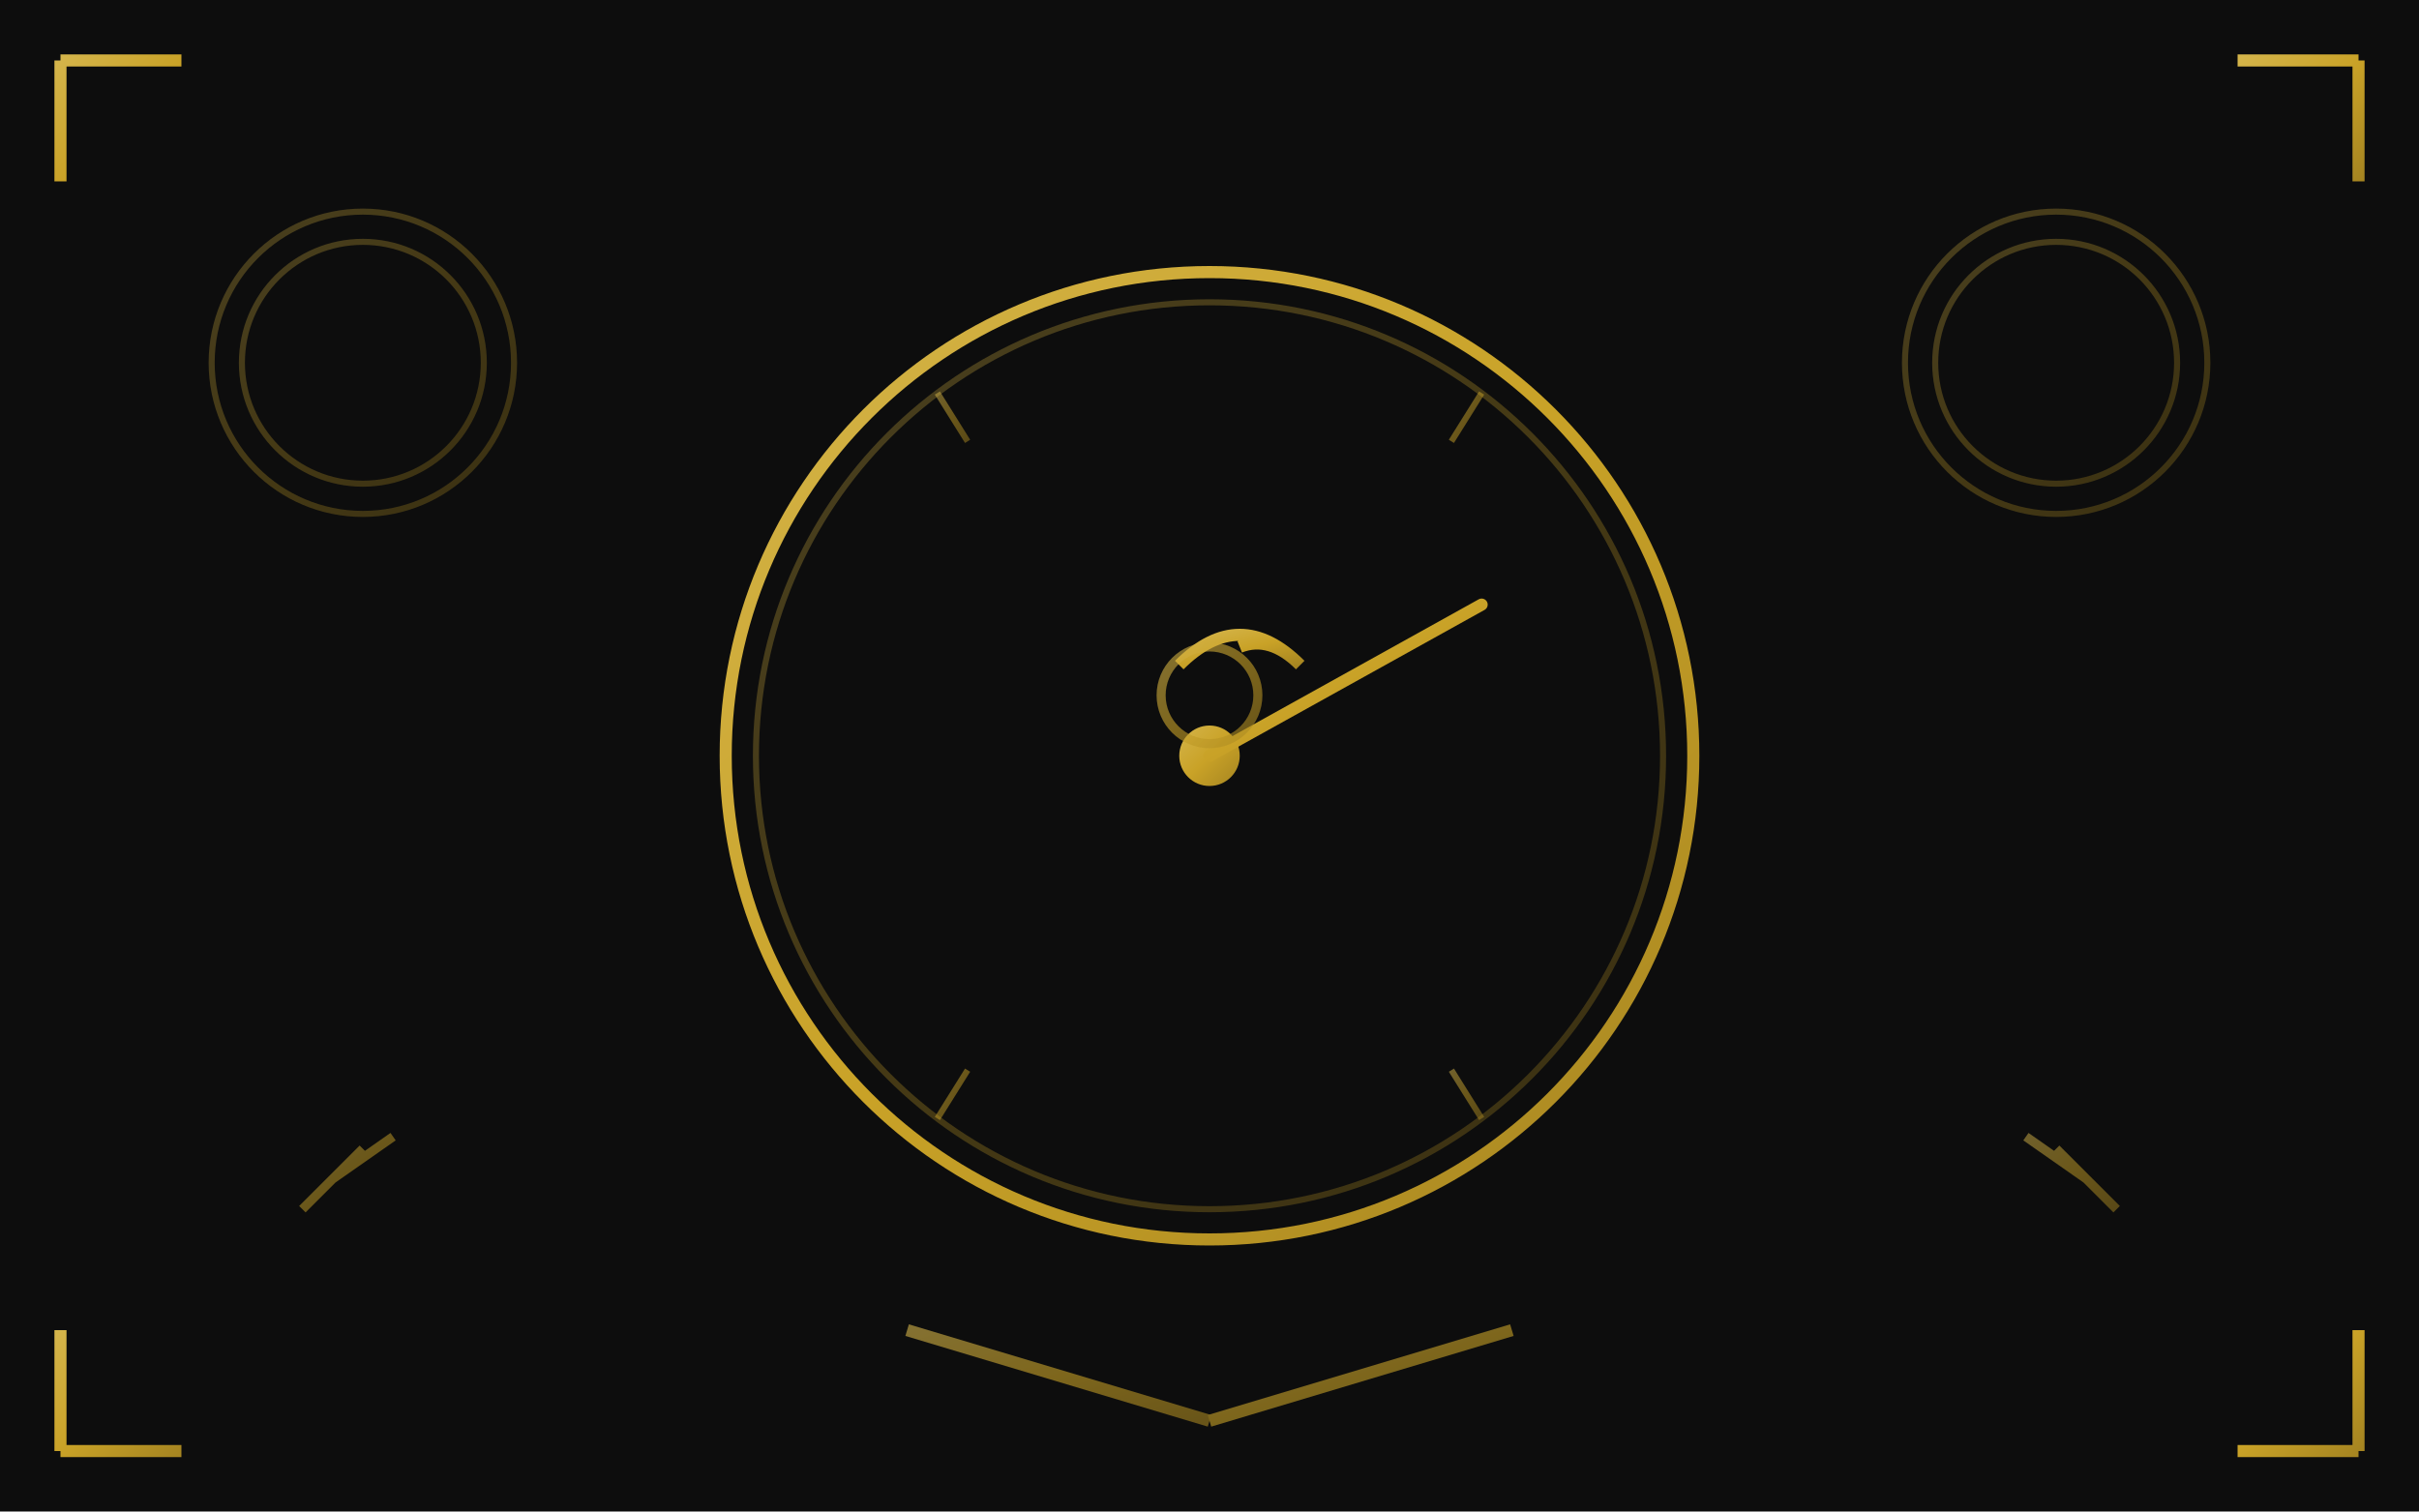
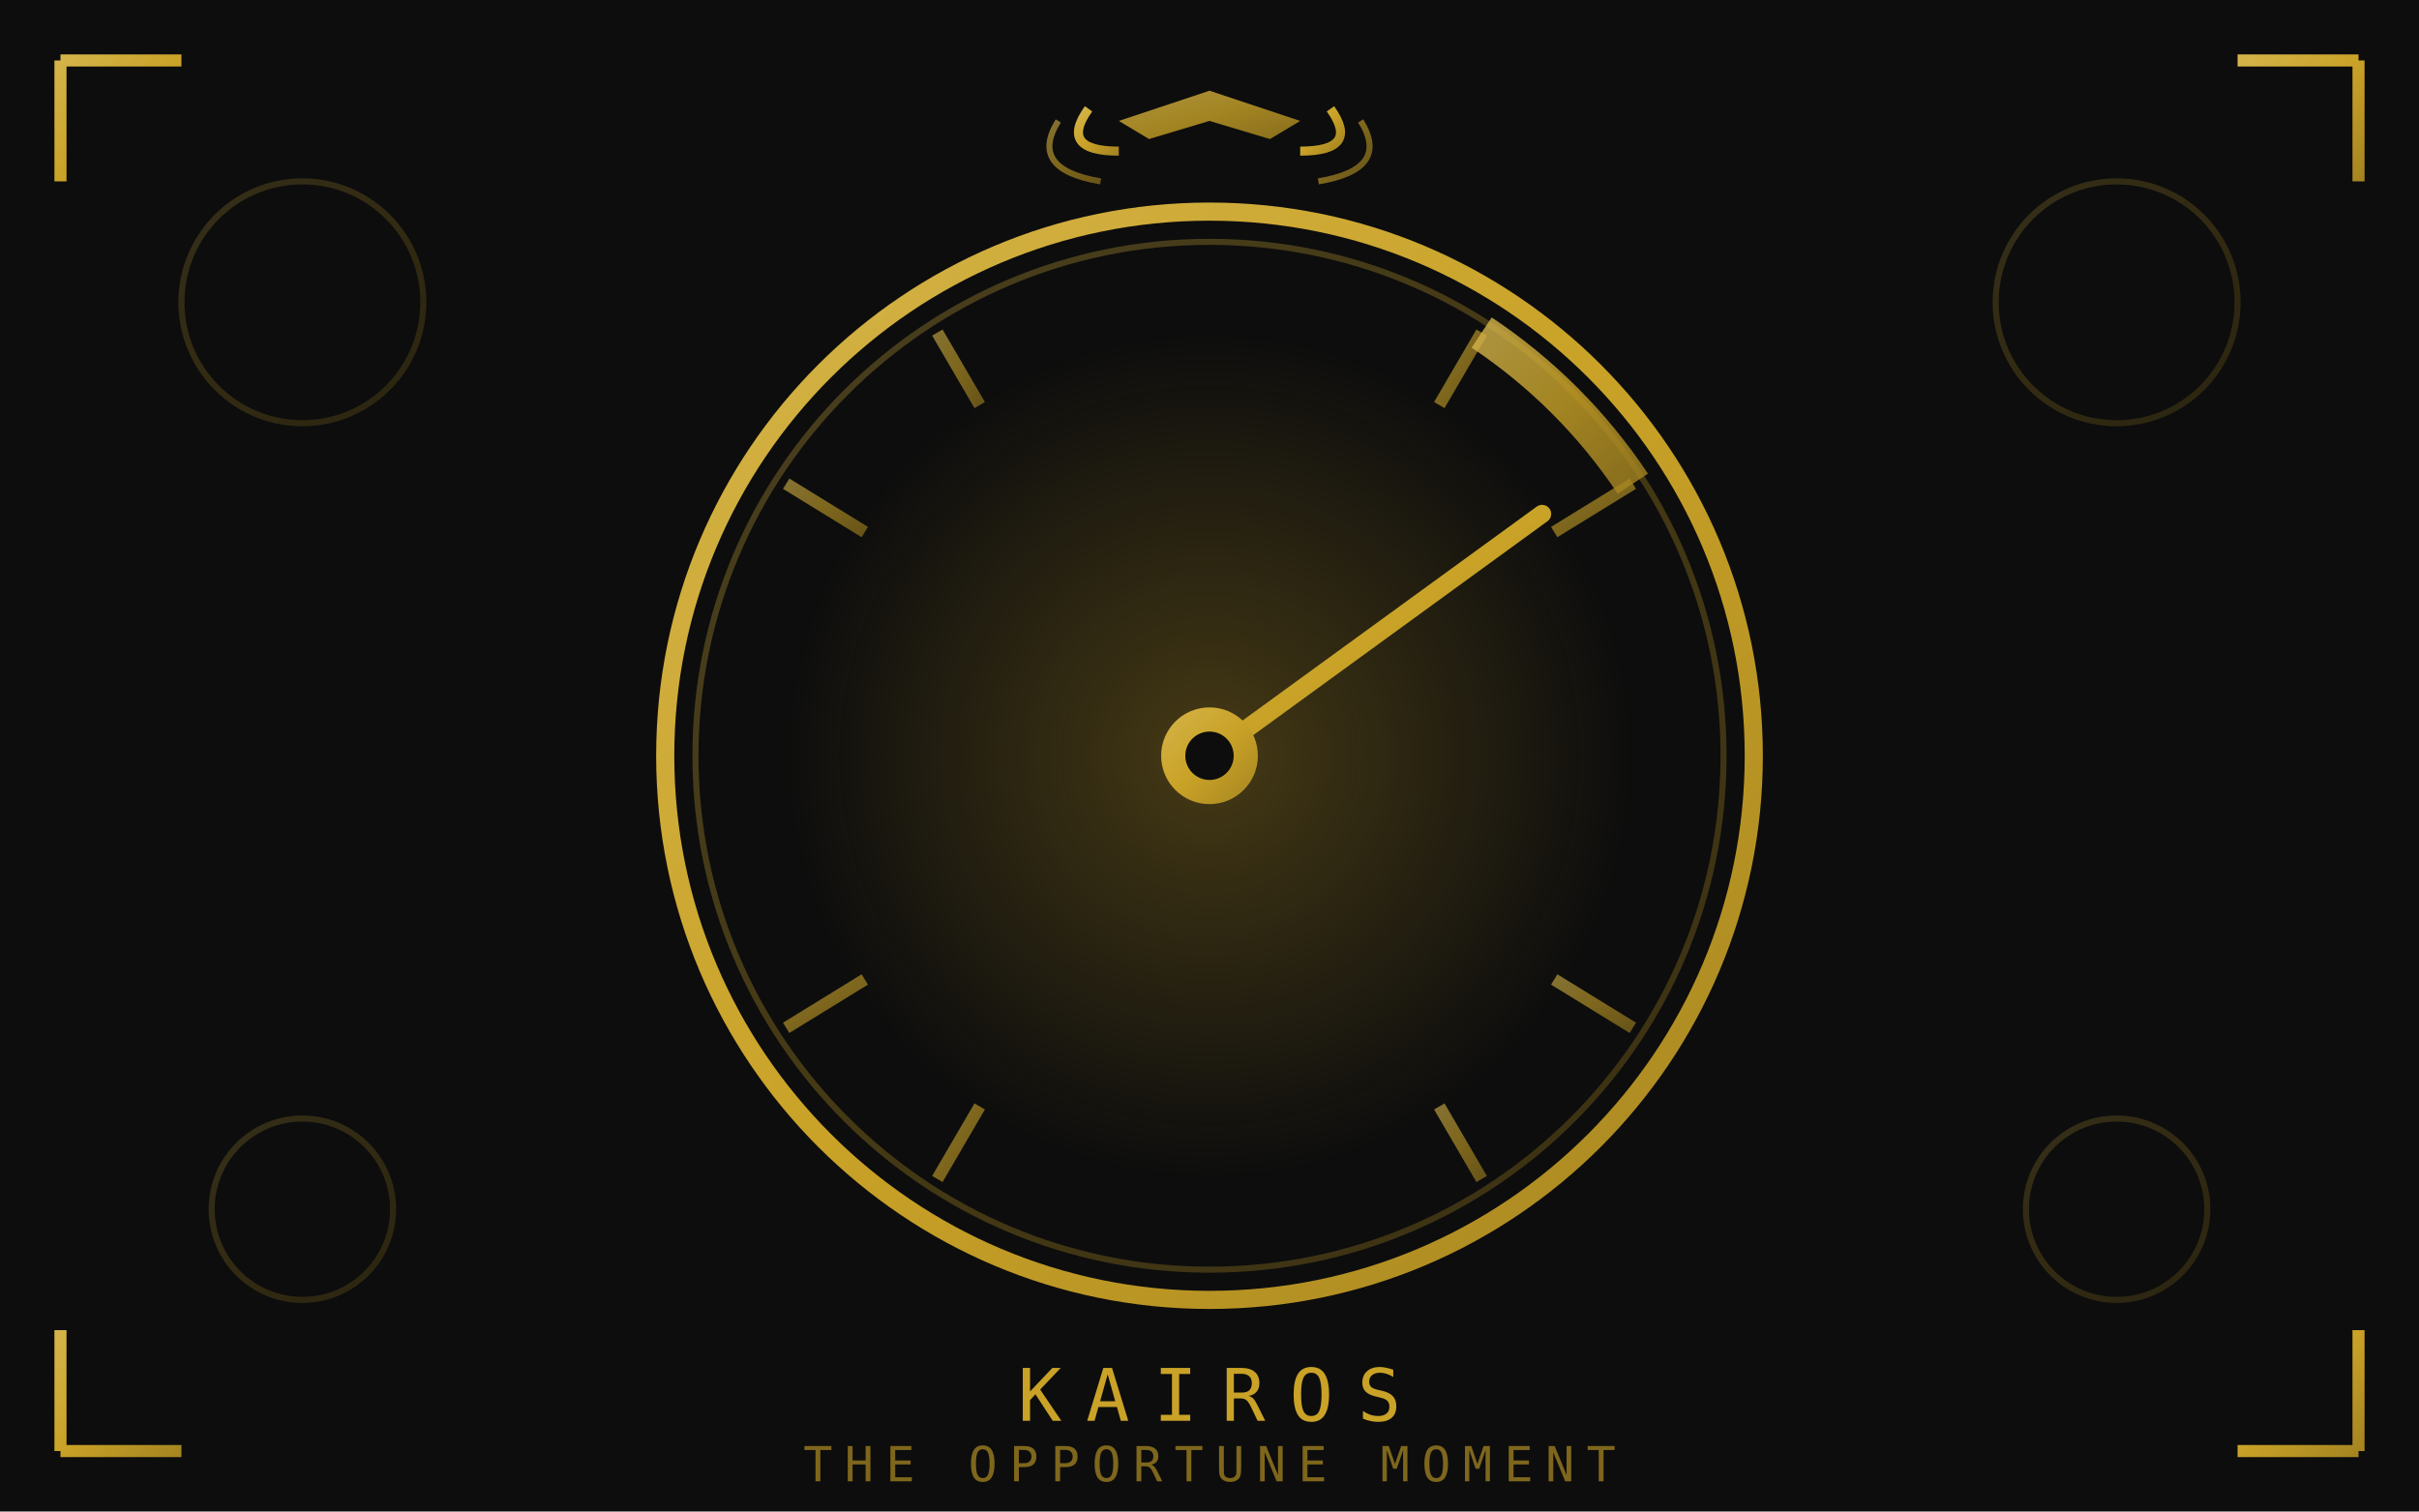
<svg xmlns="http://www.w3.org/2000/svg" viewBox="0 0 400 250" fill="none">
  <defs>
    <linearGradient id="gold4" x1="0%" y1="0%" x2="100%" y2="100%">
      <stop offset="0%" stop-color="#d4b44a" />
      <stop offset="50%" stop-color="#c9a227" />
      <stop offset="100%" stop-color="#a68521" />
    </linearGradient>
+     <radialGradient id="glow4" cx="50%" cy="50%" r="50%">
+       <stop offset="0%" stop-color="#c9a227" stop-opacity="0.3" />
+       <stop offset="100%" stop-color="#c9a227" stop-opacity="0" />
+     </radialGradient>
  </defs>
  <rect width="400" height="250" fill="#0d0d0d" />
-   <circle cx="200" cy="125" r="80" stroke="url(#gold4)" stroke-width="2" fill="none" />
-   <circle cx="200" cy="125" r="75" stroke="url(#gold4)" stroke-width="1" fill="none" opacity="0.3" />
-   <circle cx="200" cy="125" r="5" fill="url(#gold4)" />
-   <g stroke="url(#gold4)" stroke-width="2">
-     <line x1="200" y1="50" x2="200" y2="60" />
-     <line x1="200" y1="190" x2="200" y2="200" />
-     <line x1="125" y1="125" x2="135" y2="125" />
-     <line x1="265" y1="125" x2="275" y2="125" />
-   </g>
-   <g stroke="url(#gold4)" stroke-width="1" opacity="0.5">
-     <line x1="155" y1="65" x2="160" y2="73" />
-     <line x1="245" y1="65" x2="240" y2="73" />
-     <line x1="155" y1="185" x2="160" y2="177" />
-     <line x1="245" y1="185" x2="240" y2="177" />
-   </g>
-   <line x1="200" y1="125" x2="200" y2="70" stroke="url(#gold4)" stroke-width="3" stroke-linecap="round" />
-   <line x1="200" y1="125" x2="245" y2="100" stroke="url(#gold4)" stroke-width="2" stroke-linecap="round" />
-   <g transform="translate(200, 125)">
-     <path d="M-5 -15 Q5 -25 15 -15 Q10 -20 5 -18" stroke="url(#gold4)" stroke-width="2" fill="none" />
-     <circle cx="0" cy="-10" r="8" stroke="url(#gold4)" stroke-width="1.5" fill="none" opacity="0.6" />
-   </g>
-   <g stroke="url(#gold4)" stroke-width="1.5" fill="none" opacity="0.5">
-     <path d="M50 200 L60 190 L55 195 L65 188" />
-     <path d="M350 200 L340 190 L345 195 L335 188" />
+   <circle cx="200" cy="125" r="90" stroke="url(#gold4)" stroke-width="3" fill="none" />
+   <circle cx="200" cy="125" r="85" stroke="url(#gold4)" stroke-width="1" fill="none" opacity="0.3" />
+   <g stroke="url(#gold4)" stroke-width="3">
+     <line x1="200" y1="40" x2="200" y2="55" />
+     <line x1="200" y1="195" x2="200" y2="210" />
+     <line x1="115" y1="125" x2="130" y2="125" />
+     <line x1="270" y1="125" x2="285" y2="125" />
  </g>
  <g stroke="url(#gold4)" stroke-width="2" opacity="0.6">
-     <line x1="150" y1="220" x2="200" y2="235" />
-     <line x1="250" y1="220" x2="200" y2="235" />
-     <line x1="200" y1="235" x2="200" y2="245" />
+     <line x1="245" y1="55" x2="238" y2="67" />
+     <line x1="155" y1="55" x2="162" y2="67" />
+     <line x1="270" y1="80" x2="257" y2="88" />
+     <line x1="130" y1="80" x2="143" y2="88" />
+     <line x1="270" y1="170" x2="257" y2="162" />
+     <line x1="130" y1="170" x2="143" y2="162" />
+     <line x1="245" y1="195" x2="238" y2="183" />
+     <line x1="155" y1="195" x2="162" y2="183" />
  </g>
-   <g stroke="url(#gold4)" stroke-width="1" fill="none" opacity="0.3">
-     <circle cx="60" cy="60" r="25" />
-     <circle cx="60" cy="60" r="20" />
-     <circle cx="340" cy="60" r="25" />
-     <circle cx="340" cy="60" r="20" />
+   <path d="M 245 55 A 90 90 0 0 1 270 80" stroke="url(#gold4)" stroke-width="6" fill="none" opacity="0.8" />
+   <circle cx="200" cy="125" r="70" fill="url(#glow4)" />
+   <line x1="200" y1="125" x2="200" y2="60" stroke="url(#gold4)" stroke-width="4" stroke-linecap="round" />
+   <line x1="200" y1="125" x2="255" y2="85" stroke="url(#gold4)" stroke-width="3" stroke-linecap="round" />
+   <circle cx="200" cy="125" r="8" fill="url(#gold4)" />
+   <circle cx="200" cy="125" r="4" fill="#0d0d0d" />
+   <g transform="translate(200, 20)">
+     <path d="M-15 0 L0 -5 L15 0 L10 3 L0 0 L-10 3 Z" fill="url(#gold4)" opacity="0.8" />
+     <path d="M-20 -2 Q-25 5 -15 5" stroke="url(#gold4)" stroke-width="1.5" fill="none" />
+     <path d="M20 -2 Q25 5 15 5" stroke="url(#gold4)" stroke-width="1.5" fill="none" />
+     <path d="M-25 0 Q-30 8 -18 10" stroke="url(#gold4)" stroke-width="1" fill="none" opacity="0.6" />
+     <path d="M25 0 Q30 8 18 10" stroke="url(#gold4)" stroke-width="1" fill="none" opacity="0.6" />
  </g>
+   <text x="200" y="235" text-anchor="middle" fill="#c9a227" font-family="monospace" font-size="12" letter-spacing="4">KAIROS</text>
+   <text x="200" y="245" text-anchor="middle" fill="#c9a227" font-family="monospace" font-size="8" letter-spacing="2" opacity="0.6">THE OPPORTUNE MOMENT</text>
  <g stroke="url(#gold4)" stroke-width="2" fill="none">
    <path d="M10 10 L10 30 M10 10 L30 10" />
    <path d="M390 10 L390 30 M390 10 L370 10" />
    <path d="M10 240 L10 220 M10 240 L30 240" />
    <path d="M390 240 L390 220 M390 240 L370 240" />
  </g>
+   <g stroke="url(#gold4)" stroke-width="1" fill="none" opacity="0.2">
+     <circle cx="50" cy="50" r="20" />
+     <circle cx="350" cy="50" r="20" />
+     <circle cx="50" cy="200" r="15" />
+     <circle cx="350" cy="200" r="15" />
+   </g>
</svg>
